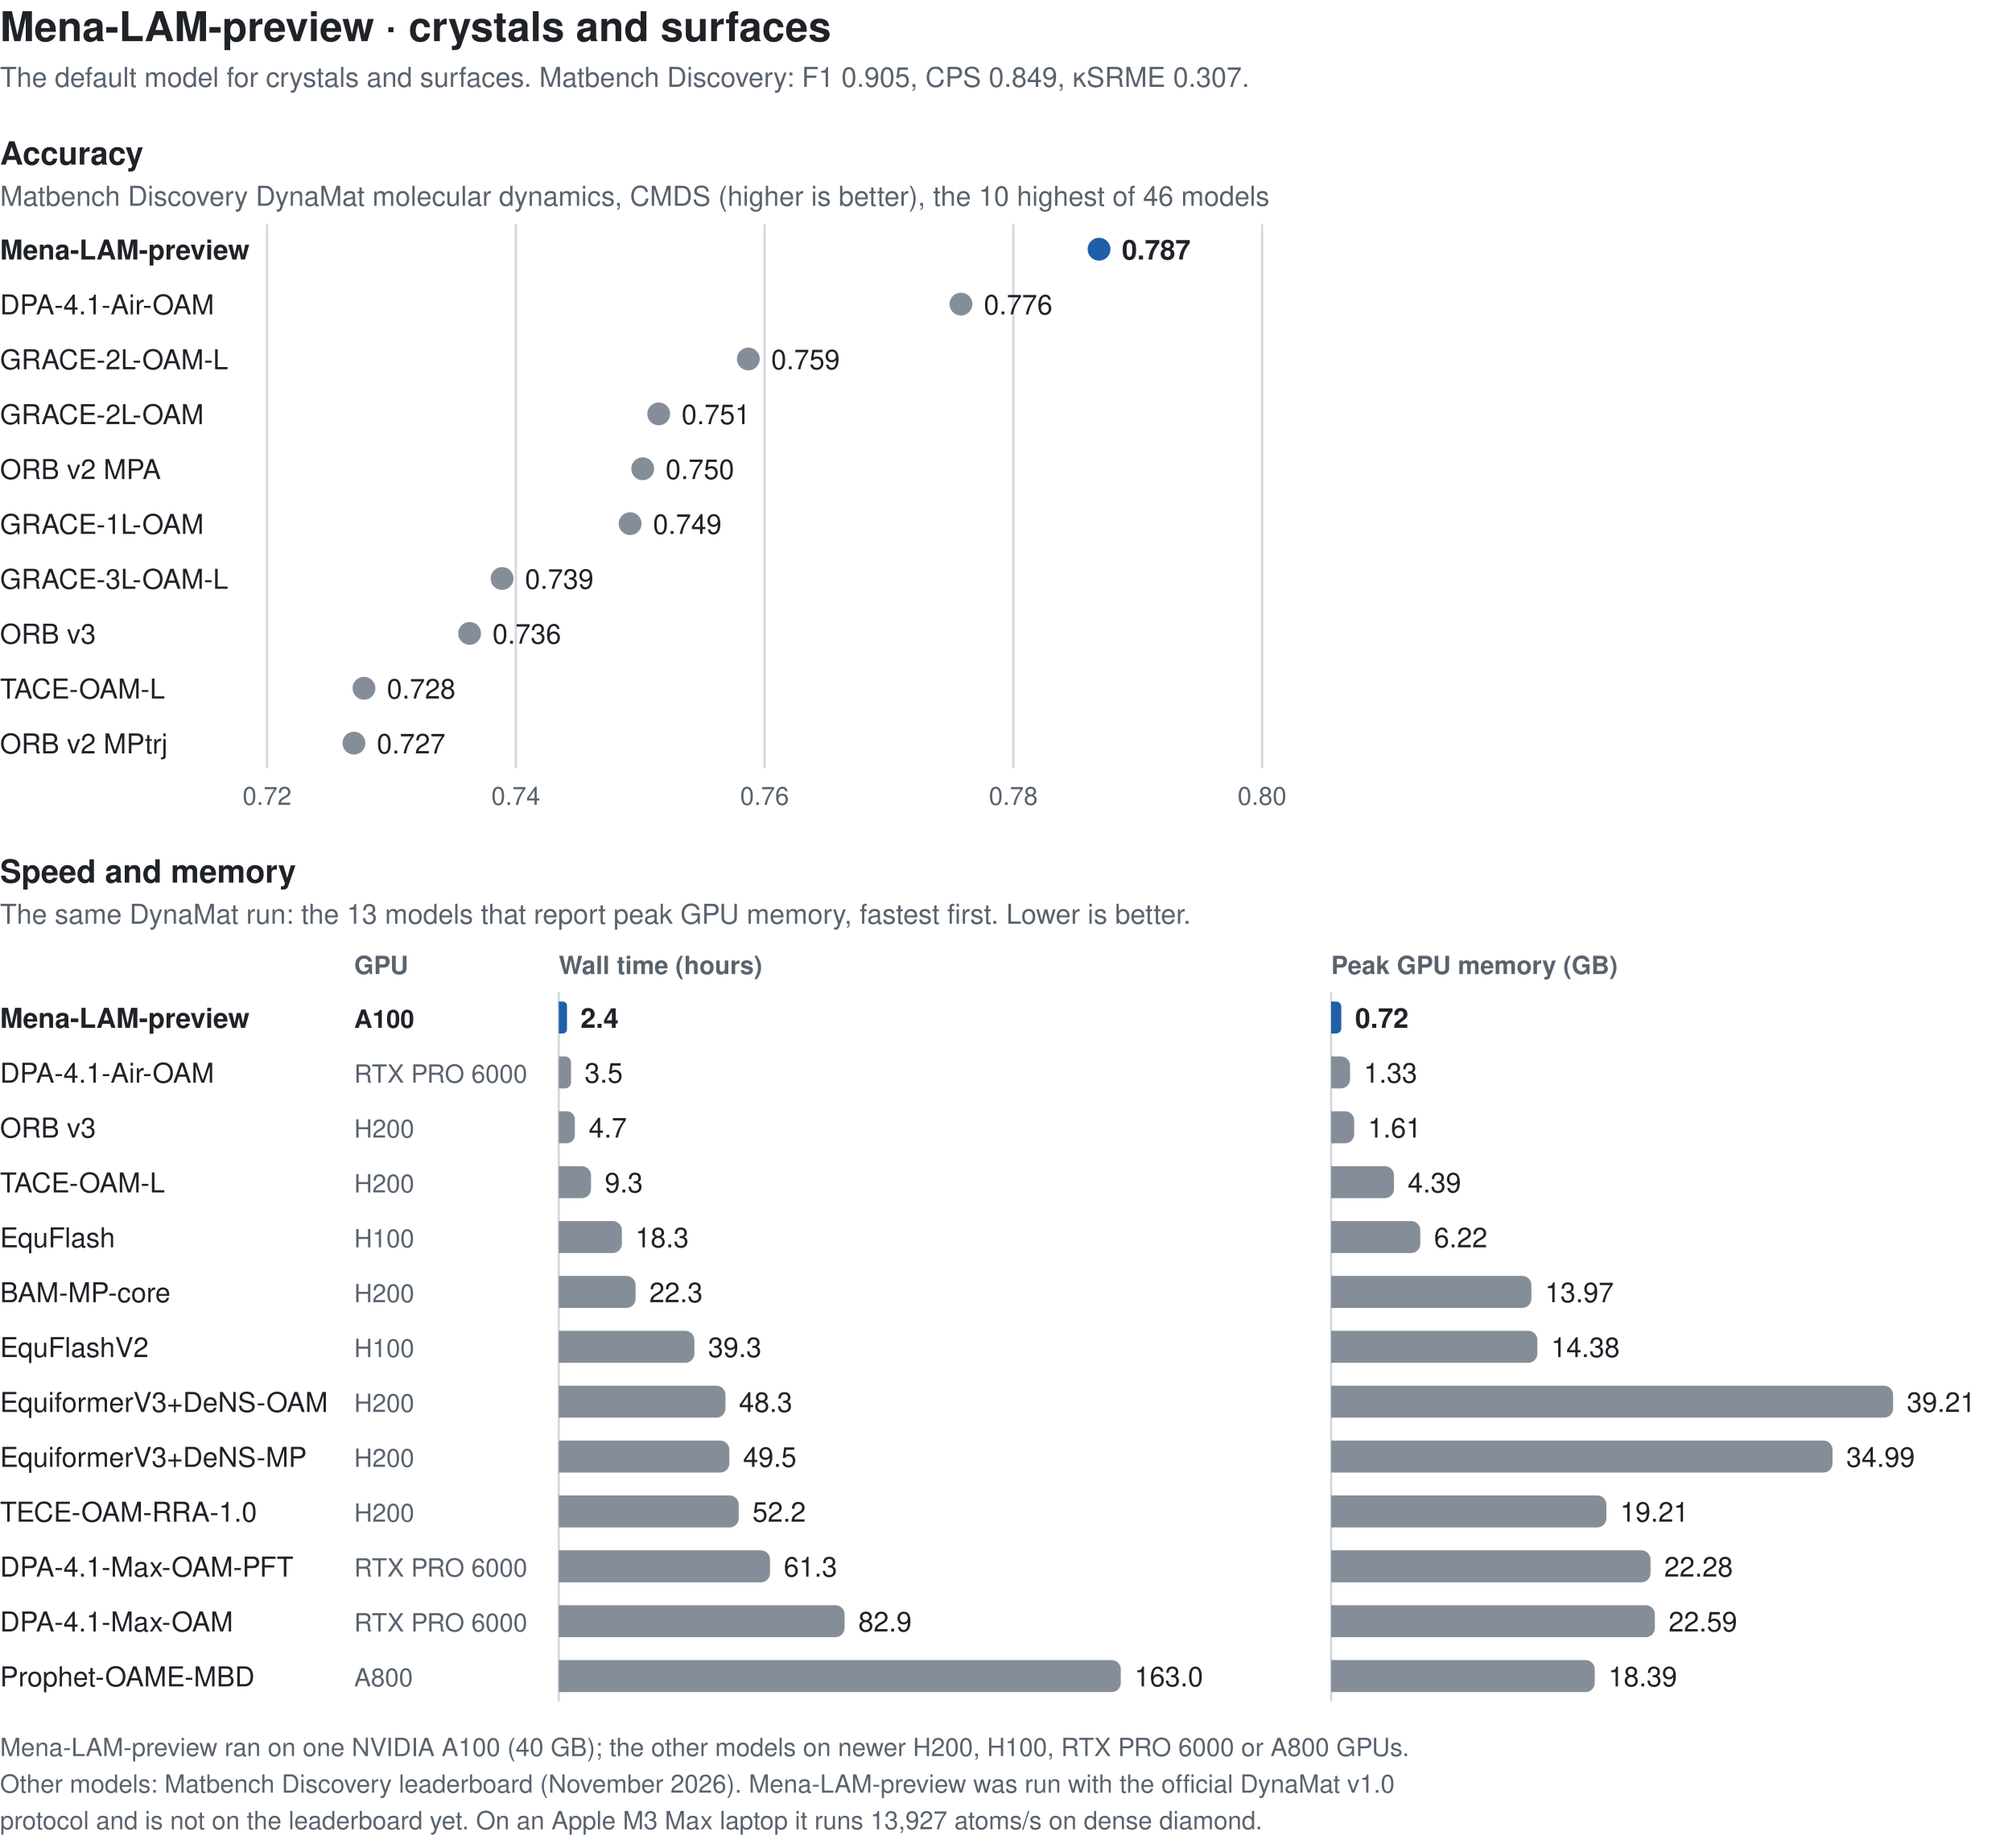
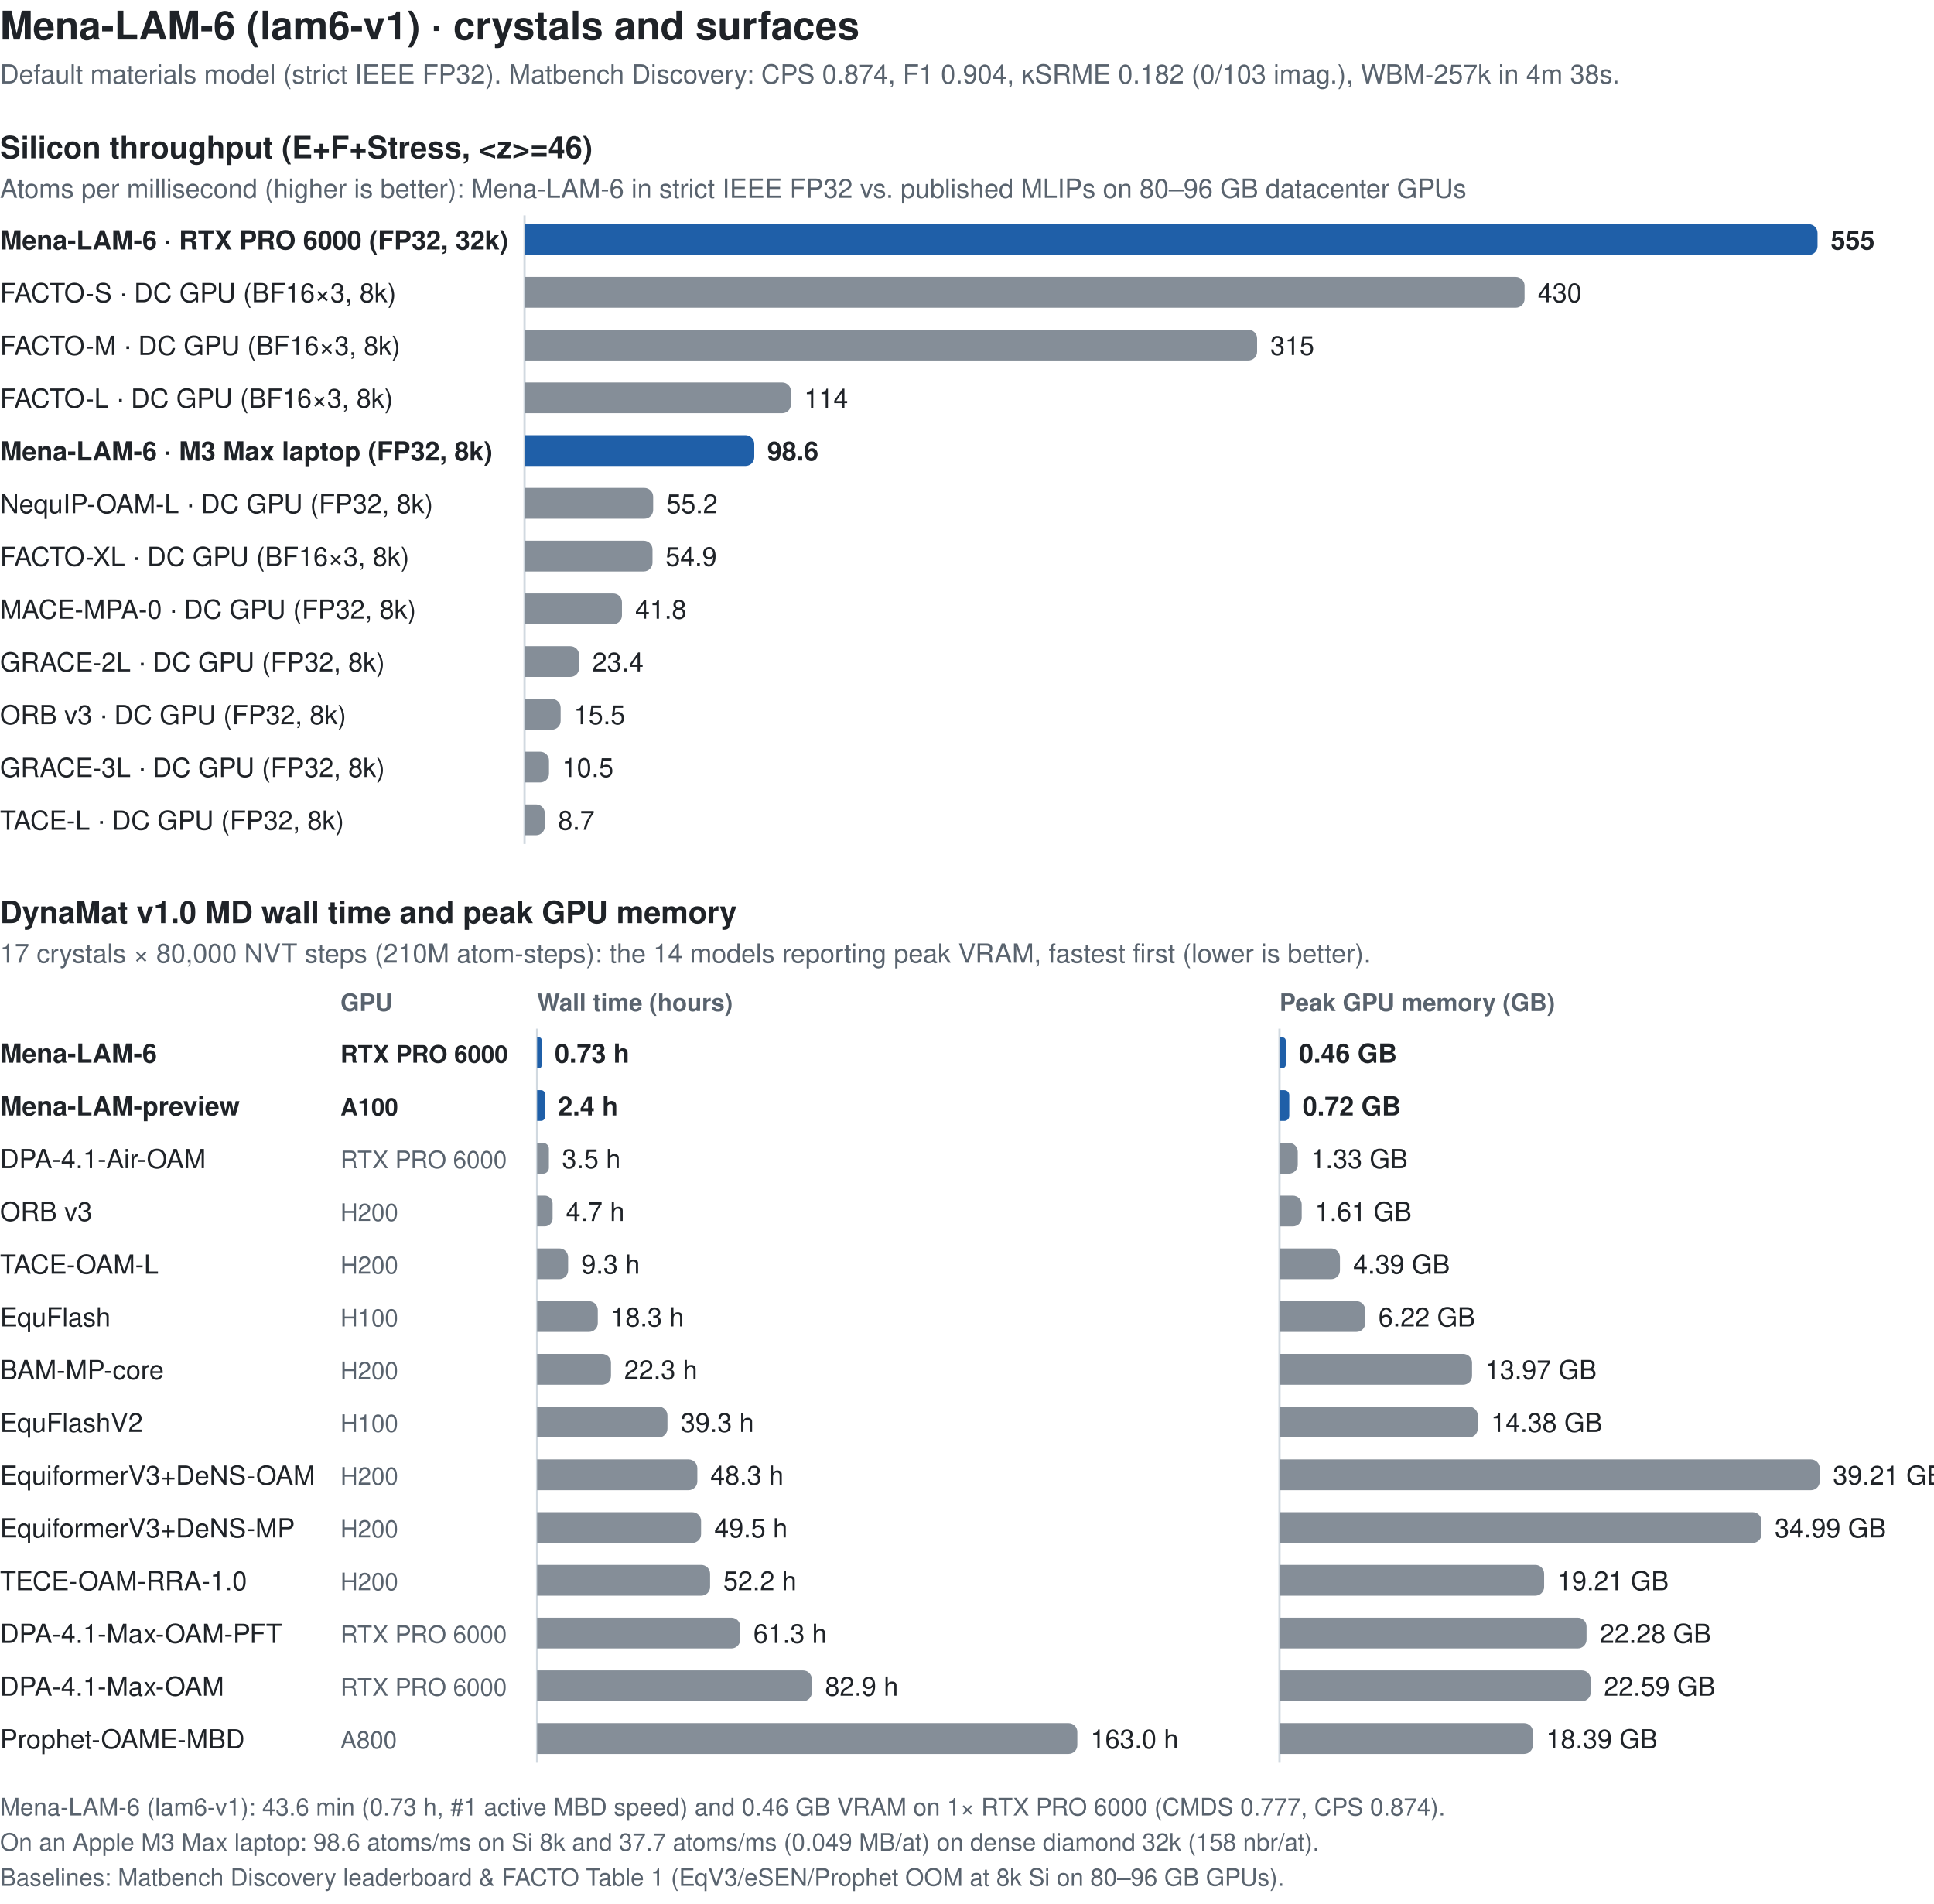
- <svg xmlns="http://www.w3.org/2000/svg" width="880" height="808" viewBox="0 0 880 808" font-family="-apple-system, BlinkMacSystemFont, 'Segoe UI', Helvetica, Arial, sans-serif" role="img" aria-labelledby="t d">
-   <text x="0.0" y="18.0" font-size="18" font-weight="700" fill="#1f2328" text-anchor="start">Mena-LAM-preview · crystals and surfaces</text>
-   <text x="0.0" y="38.0" font-size="12" font-weight="400" fill="#59636e" text-anchor="start">The default model for crystals and surfaces. Matbench Discovery: F1 0.905, CPS 0.849, κSRME 0.307.</text>
-   <text x="0.0" y="72.0" font-size="14" font-weight="600" fill="#1f2328" text-anchor="start">Accuracy</text>
-   <text x="0.0" y="90.0" font-size="12" font-weight="400" fill="#59636e" text-anchor="start">Matbench Discovery DynaMat molecular dynamics, CMDS (higher is better), the 10 highest of 46 models</text>
-   <line x1="116.8" y1="98" x2="116.8" y2="336" stroke="#d1d9e0" stroke-width="1" />
-   <text x="116.8" y="352.0" font-size="11" font-weight="400" fill="#59636e" text-anchor="middle">0.72</text>
-   <line x1="225.6" y1="98" x2="225.6" y2="336" stroke="#d1d9e0" stroke-width="1" />
-   <text x="225.6" y="352.0" font-size="11" font-weight="400" fill="#59636e" text-anchor="middle">0.74</text>
-   <line x1="334.4" y1="98" x2="334.4" y2="336" stroke="#d1d9e0" stroke-width="1" />
-   <text x="334.4" y="352.0" font-size="11" font-weight="400" fill="#59636e" text-anchor="middle">0.76</text>
-   <line x1="443.2" y1="98" x2="443.2" y2="336" stroke="#d1d9e0" stroke-width="1" />
-   <text x="443.2" y="352.0" font-size="11" font-weight="400" fill="#59636e" text-anchor="middle">0.78</text>
-   <line x1="552.0" y1="98" x2="552.0" y2="336" stroke="#d1d9e0" stroke-width="1" />
-   <text x="552.0" y="352.0" font-size="11" font-weight="400" fill="#59636e" text-anchor="middle">0.80</text>
-   <text x="0.0" y="113.5" font-size="12" font-weight="600" fill="#1f2328" text-anchor="start">Mena-LAM-preview</text>
-   <circle cx="480.7" cy="109.0" r="5" fill="#1f5fa8" />
-   <text x="490.7" y="113.5" font-size="12" font-weight="600" fill="#1f2328" text-anchor="start">0.787</text>
-   <text x="0.0" y="137.5" font-size="12" font-weight="400" fill="#1f2328" text-anchor="start">DPA-4.1-Air-OAM</text>
-   <circle cx="420.3" cy="133.0" r="5" fill="#858e98" />
-   <text x="430.3" y="137.5" font-size="12" font-weight="400" fill="#1f2328" text-anchor="start">0.776</text>
-   <text x="0.0" y="161.5" font-size="12" font-weight="400" fill="#1f2328" text-anchor="start">GRACE-2L-OAM-L</text>
-   <circle cx="327.3" cy="157.0" r="5" fill="#858e98" />
-   <text x="337.3" y="161.5" font-size="12" font-weight="400" fill="#1f2328" text-anchor="start">0.759</text>
-   <text x="0.0" y="185.5" font-size="12" font-weight="400" fill="#1f2328" text-anchor="start">GRACE-2L-OAM</text>
-   <circle cx="288.1" cy="181.0" r="5" fill="#858e98" />
-   <text x="298.1" y="185.5" font-size="12" font-weight="400" fill="#1f2328" text-anchor="start">0.751</text>
-   <text x="0.0" y="209.5" font-size="12" font-weight="400" fill="#1f2328" text-anchor="start">ORB v2 MPA</text>
-   <circle cx="281.1" cy="205.0" r="5" fill="#858e98" />
-   <text x="291.1" y="209.5" font-size="12" font-weight="400" fill="#1f2328" text-anchor="start">0.750</text>
-   <text x="0.0" y="233.5" font-size="12" font-weight="400" fill="#1f2328" text-anchor="start">GRACE-1L-OAM</text>
-   <circle cx="275.6" cy="229.0" r="5" fill="#858e98" />
-   <text x="285.6" y="233.5" font-size="12" font-weight="400" fill="#1f2328" text-anchor="start">0.749</text>
-   <text x="0.0" y="257.5" font-size="12" font-weight="400" fill="#1f2328" text-anchor="start">GRACE-3L-OAM-L</text>
-   <circle cx="219.6" cy="253.0" r="5" fill="#858e98" />
-   <text x="229.6" y="257.5" font-size="12" font-weight="400" fill="#1f2328" text-anchor="start">0.739</text>
-   <text x="0.0" y="281.5" font-size="12" font-weight="400" fill="#1f2328" text-anchor="start">ORB v3</text>
-   <circle cx="205.4" cy="277.0" r="5" fill="#858e98" />
-   <text x="215.4" y="281.5" font-size="12" font-weight="400" fill="#1f2328" text-anchor="start">0.736</text>
-   <text x="0.0" y="305.5" font-size="12" font-weight="400" fill="#1f2328" text-anchor="start">TACE-OAM-L</text>
-   <circle cx="159.2" cy="301.0" r="5" fill="#858e98" />
-   <text x="169.2" y="305.5" font-size="12" font-weight="400" fill="#1f2328" text-anchor="start">0.728</text>
-   <text x="0.0" y="329.5" font-size="12" font-weight="400" fill="#1f2328" text-anchor="start">ORB v2 MPtrj</text>
-   <circle cx="154.8" cy="325.0" r="5" fill="#858e98" />
-   <text x="164.8" y="329.5" font-size="12" font-weight="400" fill="#1f2328" text-anchor="start">0.727</text>
-   <text x="0.0" y="386.0" font-size="14" font-weight="600" fill="#1f2328" text-anchor="start">Speed and memory</text>
-   <text x="0.0" y="404.0" font-size="12" font-weight="400" fill="#59636e" text-anchor="start">The same DynaMat run: the 13 models that report peak GPU memory, fastest first. Lower is better.</text>
-   <text x="154.9" y="426.0" font-size="11" font-weight="600" fill="#59636e" text-anchor="start">GPU</text>
-   <text x="244.4" y="426.0" font-size="11" font-weight="600" fill="#59636e" text-anchor="start">Wall time (hours)</text>
-   <text x="582.2" y="426.0" font-size="11" font-weight="600" fill="#59636e" text-anchor="start">Peak GPU memory (GB)</text>
-   <line x1="244.4" y1="434" x2="244.4" y2="744" stroke="#d1d9e0" stroke-width="1" />
-   <line x1="582.2" y1="434" x2="582.2" y2="744" stroke="#d1d9e0" stroke-width="1" />
-   <text x="0.0" y="449.5" font-size="12" font-weight="600" fill="#1f2328" text-anchor="start">Mena-LAM-preview</text>
-   <text x="154.9" y="449.5" font-size="11" font-weight="600" fill="#1f2328" text-anchor="start">A100</text>
-   <path d="M244.4,438.0 h1.8 a1.784,1.784 0 0 1 1.784,1.784 v10.4 a1.784,1.784 0 0 1 -1.784,1.784 h-1.8 z" fill="#1f5fa8" />
-   <text x="253.9" y="449.5" font-size="12" font-weight="600" fill="#1f2328" text-anchor="start">2.4</text>
-   <path d="M582.2,438.0 h2.2 a2.244,2.244 0 0 1 2.244,2.244 v9.5 a2.244,2.244 0 0 1 -2.244,2.244 h-2.2 z" fill="#1f5fa8" />
-   <text x="592.7" y="449.5" font-size="12" font-weight="600" fill="#1f2328" text-anchor="start">0.72</text>
-   <text x="0.0" y="473.5" font-size="12" font-weight="400" fill="#1f2328" text-anchor="start">DPA-4.1-Air-OAM</text>
-   <text x="154.9" y="473.5" font-size="11" font-weight="400" fill="#59636e" text-anchor="start">RTX PRO 6000</text>
-   <path d="M244.4,462.0 h2.7 a2.652,2.652 0 0 1 2.652,2.652 v8.7 a2.652,2.652 0 0 1 -2.652,2.652 h-2.7 z" fill="#858e98" />
-   <text x="255.7" y="473.5" font-size="12" font-weight="400" fill="#1f2328" text-anchor="start">3.5</text>
-   <path d="M582.2,462.0 h4.3 a4.0,4.0 0 0 1 4.0,4.0 v6.0 a4.0,4.0 0 0 1 -4.0,4.0 h-4.3 z" fill="#858e98" />
-   <text x="596.5" y="473.5" font-size="12" font-weight="400" fill="#1f2328" text-anchor="start">1.33</text>
-   <text x="0.0" y="497.5" font-size="12" font-weight="400" fill="#1f2328" text-anchor="start">ORB v3</text>
-   <text x="154.9" y="497.5" font-size="11" font-weight="400" fill="#59636e" text-anchor="start">H200</text>
-   <path d="M244.4,486.0 h3.5 a3.537,3.537 0 0 1 3.537,3.537 v6.9 a3.537,3.537 0 0 1 -3.537,3.537 h-3.5 z" fill="#858e98" />
-   <text x="257.5" y="497.5" font-size="12" font-weight="400" fill="#1f2328" text-anchor="start">4.7</text>
-   <path d="M582.2,486.0 h6.1 a4.0,4.0 0 0 1 4.0,4.0 v6.0 a4.0,4.0 0 0 1 -4.0,4.0 h-6.1 z" fill="#858e98" />
-   <text x="598.3" y="497.5" font-size="12" font-weight="400" fill="#1f2328" text-anchor="start">1.61</text>
-   <text x="0.0" y="521.5" font-size="12" font-weight="400" fill="#1f2328" text-anchor="start">TACE-OAM-L</text>
-   <text x="154.9" y="521.5" font-size="11" font-weight="400" fill="#59636e" text-anchor="start">H200</text>
-   <path d="M244.4,510.0 h10.1 a4.0,4.0 0 0 1 4.0,4.0 v6.0 a4.0,4.0 0 0 1 -4.0,4.0 h-10.1 z" fill="#858e98" />
-   <text x="264.5" y="521.5" font-size="12" font-weight="400" fill="#1f2328" text-anchor="start">9.3</text>
-   <path d="M582.2,510.0 h23.5 a4.0,4.0 0 0 1 4.0,4.0 v6.0 a4.0,4.0 0 0 1 -4.0,4.0 h-23.5 z" fill="#858e98" />
-   <text x="615.7" y="521.5" font-size="12" font-weight="400" fill="#1f2328" text-anchor="start">4.39</text>
-   <text x="0.0" y="545.5" font-size="12" font-weight="400" fill="#1f2328" text-anchor="start">EquFlash</text>
-   <text x="154.9" y="545.5" font-size="11" font-weight="400" fill="#59636e" text-anchor="start">H100</text>
-   <path d="M244.4,534.0 h23.6 a4.0,4.0 0 0 1 4.0,4.0 v6.0 a4.0,4.0 0 0 1 -4.0,4.0 h-23.6 z" fill="#858e98" />
-   <text x="277.9" y="545.5" font-size="12" font-weight="400" fill="#1f2328" text-anchor="start">18.3</text>
-   <path d="M582.2,534.0 h35.0 a4.0,4.0 0 0 1 4.0,4.0 v6.0 a4.0,4.0 0 0 1 -4.0,4.0 h-35.0 z" fill="#858e98" />
-   <text x="627.2" y="545.5" font-size="12" font-weight="400" fill="#1f2328" text-anchor="start">6.22</text>
-   <text x="0.0" y="569.5" font-size="12" font-weight="400" fill="#1f2328" text-anchor="start">BAM-MP-core</text>
-   <text x="154.9" y="569.5" font-size="11" font-weight="400" fill="#59636e" text-anchor="start">H200</text>
-   <path d="M244.4,558.0 h29.6 a4.0,4.0 0 0 1 4.0,4.0 v6.0 a4.0,4.0 0 0 1 -4.0,4.0 h-29.6 z" fill="#858e98" />
-   <text x="284.0" y="569.5" font-size="12" font-weight="400" fill="#1f2328" text-anchor="start">22.3</text>
-   <path d="M582.2,558.0 h83.6 a4.0,4.0 0 0 1 4.0,4.0 v6.0 a4.0,4.0 0 0 1 -4.0,4.0 h-83.6 z" fill="#858e98" />
-   <text x="675.8" y="569.5" font-size="12" font-weight="400" fill="#1f2328" text-anchor="start">13.97</text>
-   <text x="0.0" y="593.5" font-size="12" font-weight="400" fill="#1f2328" text-anchor="start">EquFlashV2</text>
-   <text x="154.9" y="593.5" font-size="11" font-weight="400" fill="#59636e" text-anchor="start">H100</text>
-   <path d="M244.4,582.0 h55.3 a4.0,4.0 0 0 1 4.0,4.0 v6.0 a4.0,4.0 0 0 1 -4.0,4.0 h-55.3 z" fill="#858e98" />
-   <text x="309.7" y="593.5" font-size="12" font-weight="400" fill="#1f2328" text-anchor="start">39.3</text>
-   <path d="M582.2,582.0 h86.2 a4.0,4.0 0 0 1 4.0,4.0 v6.0 a4.0,4.0 0 0 1 -4.0,4.0 h-86.2 z" fill="#858e98" />
-   <text x="678.4" y="593.5" font-size="12" font-weight="400" fill="#1f2328" text-anchor="start">14.38</text>
-   <text x="0.0" y="617.5" font-size="12" font-weight="400" fill="#1f2328" text-anchor="start">EquiformerV3+DeNS-OAM</text>
-   <text x="154.9" y="617.5" font-size="11" font-weight="400" fill="#59636e" text-anchor="start">H200</text>
-   <path d="M244.4,606.0 h68.9 a4.0,4.0 0 0 1 4.0,4.0 v6.0 a4.0,4.0 0 0 1 -4.0,4.0 h-68.9 z" fill="#858e98" />
-   <text x="323.2" y="617.5" font-size="12" font-weight="400" fill="#1f2328" text-anchor="start">48.3</text>
-   <path d="M582.2,606.0 h241.8 a4.0,4.0 0 0 1 4.0,4.0 v6.0 a4.0,4.0 0 0 1 -4.0,4.0 h-241.8 z" fill="#858e98" />
-   <text x="834.0" y="617.5" font-size="12" font-weight="400" fill="#1f2328" text-anchor="start">39.21</text>
-   <text x="0.0" y="641.5" font-size="12" font-weight="400" fill="#1f2328" text-anchor="start">EquiformerV3+DeNS-MP</text>
-   <text x="154.9" y="641.5" font-size="11" font-weight="400" fill="#59636e" text-anchor="start">H200</text>
-   <path d="M244.4,630.0 h70.6 a4.0,4.0 0 0 1 4.0,4.0 v6.0 a4.0,4.0 0 0 1 -4.0,4.0 h-70.6 z" fill="#858e98" />
-   <text x="325.0" y="641.5" font-size="12" font-weight="400" fill="#1f2328" text-anchor="start">49.5</text>
-   <path d="M582.2,630.0 h215.3 a4.0,4.0 0 0 1 4.0,4.0 v6.0 a4.0,4.0 0 0 1 -4.0,4.0 h-215.3 z" fill="#858e98" />
-   <text x="807.5" y="641.5" font-size="12" font-weight="400" fill="#1f2328" text-anchor="start">34.99</text>
-   <text x="0.0" y="665.5" font-size="12" font-weight="400" fill="#1f2328" text-anchor="start">TECE-OAM-RRA-1.0</text>
-   <text x="154.9" y="665.5" font-size="11" font-weight="400" fill="#59636e" text-anchor="start">H200</text>
-   <path d="M244.4,654.0 h74.7 a4.0,4.0 0 0 1 4.0,4.0 v6.0 a4.0,4.0 0 0 1 -4.0,4.0 h-74.7 z" fill="#858e98" />
-   <text x="329.1" y="665.5" font-size="12" font-weight="400" fill="#1f2328" text-anchor="start">52.2</text>
-   <path d="M582.2,654.0 h116.4 a4.0,4.0 0 0 1 4.0,4.0 v6.0 a4.0,4.0 0 0 1 -4.0,4.0 h-116.4 z" fill="#858e98" />
-   <text x="708.6" y="665.5" font-size="12" font-weight="400" fill="#1f2328" text-anchor="start">19.21</text>
-   <text x="0.0" y="689.5" font-size="12" font-weight="400" fill="#1f2328" text-anchor="start">DPA-4.1-Max-OAM-PFT</text>
-   <text x="154.9" y="689.5" font-size="11" font-weight="400" fill="#59636e" text-anchor="start">RTX PRO 6000</text>
-   <path d="M244.4,678.0 h88.4 a4.0,4.0 0 0 1 4.0,4.0 v6.0 a4.0,4.0 0 0 1 -4.0,4.0 h-88.4 z" fill="#858e98" />
-   <text x="342.8" y="689.5" font-size="12" font-weight="400" fill="#1f2328" text-anchor="start">61.3</text>
-   <path d="M582.2,678.0 h135.7 a4.0,4.0 0 0 1 4.0,4.0 v6.0 a4.0,4.0 0 0 1 -4.0,4.0 h-135.7 z" fill="#858e98" />
-   <text x="727.9" y="689.5" font-size="12" font-weight="400" fill="#1f2328" text-anchor="start">22.28</text>
-   <text x="0.0" y="713.5" font-size="12" font-weight="400" fill="#1f2328" text-anchor="start">DPA-4.1-Max-OAM</text>
-   <text x="154.9" y="713.5" font-size="11" font-weight="400" fill="#59636e" text-anchor="start">RTX PRO 6000</text>
-   <path d="M244.4,702.0 h121.0 a4.0,4.0 0 0 1 4.0,4.0 v6.0 a4.0,4.0 0 0 1 -4.0,4.0 h-121.0 z" fill="#858e98" />
-   <text x="375.4" y="713.5" font-size="12" font-weight="400" fill="#1f2328" text-anchor="start">82.9</text>
-   <path d="M582.2,702.0 h137.6 a4.0,4.0 0 0 1 4.0,4.0 v6.0 a4.0,4.0 0 0 1 -4.0,4.0 h-137.6 z" fill="#858e98" />
-   <text x="729.8" y="713.5" font-size="12" font-weight="400" fill="#1f2328" text-anchor="start">22.59</text>
-   <text x="0.0" y="737.5" font-size="12" font-weight="400" fill="#1f2328" text-anchor="start">Prophet-OAME-MBD</text>
-   <text x="154.9" y="737.5" font-size="11" font-weight="400" fill="#59636e" text-anchor="start">A800</text>
-   <path d="M244.4,726.0 h241.8 a4.0,4.0 0 0 1 4.0,4.0 v6.0 a4.0,4.0 0 0 1 -4.0,4.0 h-241.8 z" fill="#858e98" />
-   <text x="496.2" y="737.5" font-size="12" font-weight="400" fill="#1f2328" text-anchor="start">163.0</text>
-   <path d="M582.2,726.0 h111.3 a4.0,4.0 0 0 1 4.0,4.0 v6.0 a4.0,4.0 0 0 1 -4.0,4.0 h-111.3 z" fill="#858e98" />
-   <text x="703.5" y="737.5" font-size="12" font-weight="400" fill="#1f2328" text-anchor="start">18.39</text>
-   <text x="0.0" y="768.0" font-size="11" font-weight="400" fill="#59636e" text-anchor="start">Mena-LAM-preview ran on one NVIDIA A100 (40 GB); the other models on newer H200, H100, RTX PRO 6000 or A800 GPUs.</text>
-   <text x="0.0" y="784.0" font-size="11" font-weight="400" fill="#59636e" text-anchor="start">Other models: Matbench Discovery leaderboard (November 2026). Mena-LAM-preview was run with the official DynaMat v1.0</text>
-   <text x="0.0" y="800.0" font-size="11" font-weight="400" fill="#59636e" text-anchor="start">protocol and is not on the leaderboard yet. On an Apple M3 Max laptop it runs 13,927 atoms/s on dense diamond.</text>
+ <svg xmlns="http://www.w3.org/2000/svg" width="880" height="866" viewBox="0 0 880 866" font-family="-apple-system, BlinkMacSystemFont, 'Segoe UI', Helvetica, Arial, sans-serif" role="img" aria-labelledby="t d">
+   <text x="0.0" y="18.0" font-size="18" font-weight="700" fill="#1f2328" text-anchor="start">Mena-LAM-6 (lam6-v1) · crystals and surfaces</text>
+   <text x="0.0" y="38.0" font-size="12" font-weight="400" fill="#59636e" text-anchor="start">Default materials model (strict IEEE FP32). Matbench Discovery: CPS 0.874, F1 0.904, κSRME 0.182 (0/103 imag.), WBM-257k in 4m 38s.</text>
+   <text x="0.0" y="72.0" font-size="14" font-weight="600" fill="#1f2328" text-anchor="start">Silicon throughput (E+F+Stress, &lt;z&gt;=46)</text>
+   <text x="0.0" y="90.0" font-size="12" font-weight="400" fill="#59636e" text-anchor="start">Atoms per millisecond (higher is better): Mena-LAM-6 in strict IEEE FP32 vs. published MLIPs on 80–96 GB datacenter GPUs</text>
+   <line x1="238.68" y1="98" x2="238.68" y2="384" stroke="#d1d9e0" stroke-width="1" />
+   <text x="0.0" y="113.5" font-size="12" font-weight="600" fill="#1f2328" text-anchor="start">Mena-LAM-6 · RTX PRO 6000 (FP32, 32k)</text>
+   <path d="M238.7,102.0 h584.3 a4.0,4.0 0 0 1 4.0,4.0 v6.0 a4.0,4.0 0 0 1 -4.0,4.0 h-584.3 z" fill="#1f5fa8" />
+   <text x="833.0" y="113.5" font-size="12" font-weight="600" fill="#1f2328" text-anchor="start">555</text>
+   <text x="0.0" y="137.5" font-size="12" font-weight="400" fill="#1f2328" text-anchor="start">FACTO-S · DC GPU (BF16×3, 8k)</text>
+   <path d="M238.7,126.0 h451.0 a4.0,4.0 0 0 1 4.0,4.0 v6.0 a4.0,4.0 0 0 1 -4.0,4.0 h-451.0 z" fill="#858e98" />
+   <text x="699.7" y="137.5" font-size="12" font-weight="400" fill="#1f2328" text-anchor="start">430</text>
+   <text x="0.0" y="161.5" font-size="12" font-weight="400" fill="#1f2328" text-anchor="start">FACTO-M · DC GPU (BF16×3, 8k)</text>
+   <path d="M238.7,150.0 h329.3 a4.0,4.0 0 0 1 4.0,4.0 v6.0 a4.0,4.0 0 0 1 -4.0,4.0 h-329.3 z" fill="#858e98" />
+   <text x="578.0" y="161.5" font-size="12" font-weight="400" fill="#1f2328" text-anchor="start">315</text>
+   <text x="0.0" y="185.5" font-size="12" font-weight="400" fill="#1f2328" text-anchor="start">FACTO-L · DC GPU (BF16×3, 8k)</text>
+   <path d="M238.7,174.0 h117.2 a4.0,4.0 0 0 1 4.0,4.0 v6.0 a4.0,4.0 0 0 1 -4.0,4.0 h-117.2 z" fill="#858e98" />
+   <text x="365.9" y="185.5" font-size="12" font-weight="400" fill="#1f2328" text-anchor="start">114</text>
+   <text x="0.0" y="209.5" font-size="12" font-weight="600" fill="#1f2328" text-anchor="start">Mena-LAM-6 · M3 Max laptop (FP32, 8k)</text>
+   <path d="M238.7,198.0 h100.5 a4.0,4.0 0 0 1 4.0,4.0 v6.0 a4.0,4.0 0 0 1 -4.0,4.0 h-100.5 z" fill="#1f5fa8" />
+   <text x="349.1" y="209.5" font-size="12" font-weight="600" fill="#1f2328" text-anchor="start">98.6</text>
+   <text x="0.0" y="233.5" font-size="12" font-weight="400" fill="#1f2328" text-anchor="start">NequIP-OAM-L · DC GPU (FP32, 8k)</text>
+   <path d="M238.7,222.0 h54.5 a4.0,4.0 0 0 1 4.0,4.0 v6.0 a4.0,4.0 0 0 1 -4.0,4.0 h-54.5 z" fill="#858e98" />
+   <text x="303.2" y="233.5" font-size="12" font-weight="400" fill="#1f2328" text-anchor="start">55.2</text>
+   <text x="0.0" y="257.5" font-size="12" font-weight="400" fill="#1f2328" text-anchor="start">FACTO-XL · DC GPU (BF16×3, 8k)</text>
+   <path d="M238.7,246.0 h54.2 a4.0,4.0 0 0 1 4.0,4.0 v6.0 a4.0,4.0 0 0 1 -4.0,4.0 h-54.2 z" fill="#858e98" />
+   <text x="302.8" y="257.5" font-size="12" font-weight="400" fill="#1f2328" text-anchor="start">54.9</text>
+   <text x="0.0" y="281.5" font-size="12" font-weight="400" fill="#1f2328" text-anchor="start">MACE-MPA-0 · DC GPU (FP32, 8k)</text>
+   <path d="M238.7,270.0 h40.3 a4.0,4.0 0 0 1 4.0,4.0 v6.0 a4.0,4.0 0 0 1 -4.0,4.0 h-40.3 z" fill="#858e98" />
+   <text x="289.0" y="281.5" font-size="12" font-weight="400" fill="#1f2328" text-anchor="start">41.8</text>
+   <text x="0.0" y="305.5" font-size="12" font-weight="400" fill="#1f2328" text-anchor="start">GRACE-2L · DC GPU (FP32, 8k)</text>
+   <path d="M238.7,294.0 h20.8 a4.0,4.0 0 0 1 4.0,4.0 v6.0 a4.0,4.0 0 0 1 -4.0,4.0 h-20.8 z" fill="#858e98" />
+   <text x="269.5" y="305.5" font-size="12" font-weight="400" fill="#1f2328" text-anchor="start">23.4</text>
+   <text x="0.0" y="329.5" font-size="12" font-weight="400" fill="#1f2328" text-anchor="start">ORB v3 · DC GPU (FP32, 8k)</text>
+   <path d="M238.7,318.0 h12.4 a4.0,4.0 0 0 1 4.0,4.0 v6.0 a4.0,4.0 0 0 1 -4.0,4.0 h-12.4 z" fill="#858e98" />
+   <text x="261.1" y="329.5" font-size="12" font-weight="400" fill="#1f2328" text-anchor="start">15.5</text>
+   <text x="0.0" y="353.5" font-size="12" font-weight="400" fill="#1f2328" text-anchor="start">GRACE-3L · DC GPU (FP32, 8k)</text>
+   <path d="M238.7,342.0 h7.1 a4.0,4.0 0 0 1 4.0,4.0 v6.0 a4.0,4.0 0 0 1 -4.0,4.0 h-7.1 z" fill="#858e98" />
+   <text x="255.8" y="353.5" font-size="12" font-weight="400" fill="#1f2328" text-anchor="start">10.5</text>
+   <text x="0.0" y="377.5" font-size="12" font-weight="400" fill="#1f2328" text-anchor="start">TACE-L · DC GPU (FP32, 8k)</text>
+   <path d="M238.7,366.0 h5.2 a4.0,4.0 0 0 1 4.0,4.0 v6.0 a4.0,4.0 0 0 1 -4.0,4.0 h-5.2 z" fill="#858e98" />
+   <text x="253.9" y="377.5" font-size="12" font-weight="400" fill="#1f2328" text-anchor="start">8.7</text>
+   <text x="0.0" y="420.0" font-size="14" font-weight="600" fill="#1f2328" text-anchor="start">DynaMat v1.0 MD wall time and peak GPU memory</text>
+   <text x="0.0" y="438.0" font-size="12" font-weight="400" fill="#59636e" text-anchor="start">17 crystals × 80,000 NVT steps (210M atom-steps): the 14 models reporting peak VRAM, fastest first (lower is better).</text>
+   <text x="154.9" y="460.0" font-size="11" font-weight="600" fill="#59636e" text-anchor="start">GPU</text>
+   <text x="244.4" y="460.0" font-size="11" font-weight="600" fill="#59636e" text-anchor="start">Wall time (hours)</text>
+   <text x="582.2" y="460.0" font-size="11" font-weight="600" fill="#59636e" text-anchor="start">Peak GPU memory (GB)</text>
+   <line x1="244.4" y1="468" x2="244.4" y2="802" stroke="#d1d9e0" stroke-width="1" />
+   <line x1="582.2" y1="468" x2="582.2" y2="802" stroke="#d1d9e0" stroke-width="1" />
+   <text x="0.0" y="483.5" font-size="12" font-weight="600" fill="#1f2328" text-anchor="start">Mena-LAM-6</text>
+   <text x="154.9" y="483.5" font-size="11" font-weight="600" fill="#1f2328" text-anchor="start">RTX PRO 6000</text>
+   <path d="M244.4,472.0 h1.0 a1.0,1.0 0 0 1 1.0,1.0 v12.0 a1.0,1.0 0 0 1 -1.0,1.0 h-1.0 z" fill="#1f5fa8" />
+   <text x="252.4" y="483.5" font-size="12" font-weight="600" fill="#1f2328" text-anchor="start">0.73 h</text>
+   <path d="M582.2,472.0 h1.4 a1.429,1.429 0 0 1 1.429,1.429 v11.1 a1.429,1.429 0 0 1 -1.429,1.429 h-1.4 z" fill="#1f5fa8" />
+   <text x="591.0" y="483.5" font-size="12" font-weight="600" fill="#1f2328" text-anchor="start">0.46 GB</text>
+   <text x="0.0" y="507.5" font-size="12" font-weight="600" fill="#1f2328" text-anchor="start">Mena-LAM-preview</text>
+   <text x="154.9" y="507.5" font-size="11" font-weight="600" fill="#1f2328" text-anchor="start">A100</text>
+   <path d="M244.4,496.0 h1.8 a1.784,1.784 0 0 1 1.784,1.784 v10.4 a1.784,1.784 0 0 1 -1.784,1.784 h-1.8 z" fill="#1f5fa8" />
+   <text x="253.9" y="507.5" font-size="12" font-weight="600" fill="#1f2328" text-anchor="start">2.4 h</text>
+   <path d="M582.2,496.0 h2.2 a2.244,2.244 0 0 1 2.244,2.244 v9.5 a2.244,2.244 0 0 1 -2.244,2.244 h-2.2 z" fill="#1f5fa8" />
+   <text x="592.7" y="507.5" font-size="12" font-weight="600" fill="#1f2328" text-anchor="start">0.72 GB</text>
+   <text x="0.0" y="531.5" font-size="12" font-weight="400" fill="#1f2328" text-anchor="start">DPA-4.1-Air-OAM</text>
+   <text x="154.9" y="531.5" font-size="11" font-weight="400" fill="#59636e" text-anchor="start">RTX PRO 6000</text>
+   <path d="M244.4,520.0 h2.7 a2.652,2.652 0 0 1 2.652,2.652 v8.7 a2.652,2.652 0 0 1 -2.652,2.652 h-2.7 z" fill="#858e98" />
+   <text x="255.7" y="531.5" font-size="12" font-weight="400" fill="#1f2328" text-anchor="start">3.5 h</text>
+   <path d="M582.2,520.0 h4.3 a4.0,4.0 0 0 1 4.0,4.0 v6.0 a4.0,4.0 0 0 1 -4.0,4.0 h-4.3 z" fill="#858e98" />
+   <text x="596.5" y="531.5" font-size="12" font-weight="400" fill="#1f2328" text-anchor="start">1.33 GB</text>
+   <text x="0.0" y="555.5" font-size="12" font-weight="400" fill="#1f2328" text-anchor="start">ORB v3</text>
+   <text x="154.9" y="555.5" font-size="11" font-weight="400" fill="#59636e" text-anchor="start">H200</text>
+   <path d="M244.4,544.0 h3.5 a3.537,3.537 0 0 1 3.537,3.537 v6.9 a3.537,3.537 0 0 1 -3.537,3.537 h-3.5 z" fill="#858e98" />
+   <text x="257.5" y="555.5" font-size="12" font-weight="400" fill="#1f2328" text-anchor="start">4.7 h</text>
+   <path d="M582.2,544.0 h6.1 a4.0,4.0 0 0 1 4.0,4.0 v6.0 a4.0,4.0 0 0 1 -4.0,4.0 h-6.1 z" fill="#858e98" />
+   <text x="598.3" y="555.5" font-size="12" font-weight="400" fill="#1f2328" text-anchor="start">1.61 GB</text>
+   <text x="0.0" y="579.5" font-size="12" font-weight="400" fill="#1f2328" text-anchor="start">TACE-OAM-L</text>
+   <text x="154.9" y="579.5" font-size="11" font-weight="400" fill="#59636e" text-anchor="start">H200</text>
+   <path d="M244.4,568.0 h10.1 a4.0,4.0 0 0 1 4.0,4.0 v6.0 a4.0,4.0 0 0 1 -4.0,4.0 h-10.1 z" fill="#858e98" />
+   <text x="264.5" y="579.5" font-size="12" font-weight="400" fill="#1f2328" text-anchor="start">9.3 h</text>
+   <path d="M582.2,568.0 h23.5 a4.0,4.0 0 0 1 4.0,4.0 v6.0 a4.0,4.0 0 0 1 -4.0,4.0 h-23.5 z" fill="#858e98" />
+   <text x="615.7" y="579.5" font-size="12" font-weight="400" fill="#1f2328" text-anchor="start">4.39 GB</text>
+   <text x="0.0" y="603.5" font-size="12" font-weight="400" fill="#1f2328" text-anchor="start">EquFlash</text>
+   <text x="154.9" y="603.5" font-size="11" font-weight="400" fill="#59636e" text-anchor="start">H100</text>
+   <path d="M244.4,592.0 h23.6 a4.0,4.0 0 0 1 4.0,4.0 v6.0 a4.0,4.0 0 0 1 -4.0,4.0 h-23.6 z" fill="#858e98" />
+   <text x="277.9" y="603.5" font-size="12" font-weight="400" fill="#1f2328" text-anchor="start">18.3 h</text>
+   <path d="M582.2,592.0 h35.0 a4.0,4.0 0 0 1 4.0,4.0 v6.0 a4.0,4.0 0 0 1 -4.0,4.0 h-35.0 z" fill="#858e98" />
+   <text x="627.2" y="603.5" font-size="12" font-weight="400" fill="#1f2328" text-anchor="start">6.22 GB</text>
+   <text x="0.0" y="627.5" font-size="12" font-weight="400" fill="#1f2328" text-anchor="start">BAM-MP-core</text>
+   <text x="154.9" y="627.5" font-size="11" font-weight="400" fill="#59636e" text-anchor="start">H200</text>
+   <path d="M244.4,616.0 h29.6 a4.0,4.0 0 0 1 4.0,4.0 v6.0 a4.0,4.0 0 0 1 -4.0,4.0 h-29.6 z" fill="#858e98" />
+   <text x="284.0" y="627.5" font-size="12" font-weight="400" fill="#1f2328" text-anchor="start">22.3 h</text>
+   <path d="M582.2,616.0 h83.6 a4.0,4.0 0 0 1 4.0,4.0 v6.0 a4.0,4.0 0 0 1 -4.0,4.0 h-83.6 z" fill="#858e98" />
+   <text x="675.8" y="627.5" font-size="12" font-weight="400" fill="#1f2328" text-anchor="start">13.97 GB</text>
+   <text x="0.0" y="651.5" font-size="12" font-weight="400" fill="#1f2328" text-anchor="start">EquFlashV2</text>
+   <text x="154.9" y="651.5" font-size="11" font-weight="400" fill="#59636e" text-anchor="start">H100</text>
+   <path d="M244.4,640.0 h55.3 a4.0,4.0 0 0 1 4.0,4.0 v6.0 a4.0,4.0 0 0 1 -4.0,4.0 h-55.3 z" fill="#858e98" />
+   <text x="309.7" y="651.5" font-size="12" font-weight="400" fill="#1f2328" text-anchor="start">39.3 h</text>
+   <path d="M582.2,640.0 h86.2 a4.0,4.0 0 0 1 4.0,4.0 v6.0 a4.0,4.0 0 0 1 -4.0,4.0 h-86.2 z" fill="#858e98" />
+   <text x="678.4" y="651.5" font-size="12" font-weight="400" fill="#1f2328" text-anchor="start">14.38 GB</text>
+   <text x="0.0" y="675.5" font-size="12" font-weight="400" fill="#1f2328" text-anchor="start">EquiformerV3+DeNS-OAM</text>
+   <text x="154.9" y="675.5" font-size="11" font-weight="400" fill="#59636e" text-anchor="start">H200</text>
+   <path d="M244.4,664.0 h68.9 a4.0,4.0 0 0 1 4.0,4.0 v6.0 a4.0,4.0 0 0 1 -4.0,4.0 h-68.9 z" fill="#858e98" />
+   <text x="323.2" y="675.5" font-size="12" font-weight="400" fill="#1f2328" text-anchor="start">48.3 h</text>
+   <path d="M582.2,664.0 h241.8 a4.0,4.0 0 0 1 4.0,4.0 v6.0 a4.0,4.0 0 0 1 -4.0,4.0 h-241.8 z" fill="#858e98" />
+   <text x="834.0" y="675.5" font-size="12" font-weight="400" fill="#1f2328" text-anchor="start">39.21 GB</text>
+   <text x="0.0" y="699.5" font-size="12" font-weight="400" fill="#1f2328" text-anchor="start">EquiformerV3+DeNS-MP</text>
+   <text x="154.9" y="699.5" font-size="11" font-weight="400" fill="#59636e" text-anchor="start">H200</text>
+   <path d="M244.4,688.0 h70.6 a4.0,4.0 0 0 1 4.0,4.0 v6.0 a4.0,4.0 0 0 1 -4.0,4.0 h-70.6 z" fill="#858e98" />
+   <text x="325.0" y="699.5" font-size="12" font-weight="400" fill="#1f2328" text-anchor="start">49.5 h</text>
+   <path d="M582.2,688.0 h215.3 a4.0,4.0 0 0 1 4.0,4.0 v6.0 a4.0,4.0 0 0 1 -4.0,4.0 h-215.3 z" fill="#858e98" />
+   <text x="807.5" y="699.5" font-size="12" font-weight="400" fill="#1f2328" text-anchor="start">34.99 GB</text>
+   <text x="0.0" y="723.5" font-size="12" font-weight="400" fill="#1f2328" text-anchor="start">TECE-OAM-RRA-1.0</text>
+   <text x="154.9" y="723.5" font-size="11" font-weight="400" fill="#59636e" text-anchor="start">H200</text>
+   <path d="M244.4,712.0 h74.7 a4.0,4.0 0 0 1 4.0,4.0 v6.0 a4.0,4.0 0 0 1 -4.0,4.0 h-74.7 z" fill="#858e98" />
+   <text x="329.1" y="723.5" font-size="12" font-weight="400" fill="#1f2328" text-anchor="start">52.2 h</text>
+   <path d="M582.2,712.0 h116.4 a4.0,4.0 0 0 1 4.0,4.0 v6.0 a4.0,4.0 0 0 1 -4.0,4.0 h-116.4 z" fill="#858e98" />
+   <text x="708.6" y="723.5" font-size="12" font-weight="400" fill="#1f2328" text-anchor="start">19.21 GB</text>
+   <text x="0.0" y="747.5" font-size="12" font-weight="400" fill="#1f2328" text-anchor="start">DPA-4.1-Max-OAM-PFT</text>
+   <text x="154.9" y="747.5" font-size="11" font-weight="400" fill="#59636e" text-anchor="start">RTX PRO 6000</text>
+   <path d="M244.4,736.0 h88.4 a4.0,4.0 0 0 1 4.0,4.0 v6.0 a4.0,4.0 0 0 1 -4.0,4.0 h-88.4 z" fill="#858e98" />
+   <text x="342.8" y="747.5" font-size="12" font-weight="400" fill="#1f2328" text-anchor="start">61.3 h</text>
+   <path d="M582.2,736.0 h135.7 a4.0,4.0 0 0 1 4.0,4.0 v6.0 a4.0,4.0 0 0 1 -4.0,4.0 h-135.7 z" fill="#858e98" />
+   <text x="727.9" y="747.5" font-size="12" font-weight="400" fill="#1f2328" text-anchor="start">22.28 GB</text>
+   <text x="0.0" y="771.5" font-size="12" font-weight="400" fill="#1f2328" text-anchor="start">DPA-4.1-Max-OAM</text>
+   <text x="154.9" y="771.5" font-size="11" font-weight="400" fill="#59636e" text-anchor="start">RTX PRO 6000</text>
+   <path d="M244.4,760.0 h121.0 a4.0,4.0 0 0 1 4.0,4.0 v6.0 a4.0,4.0 0 0 1 -4.0,4.0 h-121.0 z" fill="#858e98" />
+   <text x="375.4" y="771.5" font-size="12" font-weight="400" fill="#1f2328" text-anchor="start">82.9 h</text>
+   <path d="M582.2,760.0 h137.6 a4.0,4.0 0 0 1 4.0,4.0 v6.0 a4.0,4.0 0 0 1 -4.0,4.0 h-137.6 z" fill="#858e98" />
+   <text x="729.8" y="771.5" font-size="12" font-weight="400" fill="#1f2328" text-anchor="start">22.59 GB</text>
+   <text x="0.0" y="795.5" font-size="12" font-weight="400" fill="#1f2328" text-anchor="start">Prophet-OAME-MBD</text>
+   <text x="154.9" y="795.5" font-size="11" font-weight="400" fill="#59636e" text-anchor="start">A800</text>
+   <path d="M244.4,784.0 h241.8 a4.0,4.0 0 0 1 4.0,4.0 v6.0 a4.0,4.0 0 0 1 -4.0,4.0 h-241.8 z" fill="#858e98" />
+   <text x="496.2" y="795.5" font-size="12" font-weight="400" fill="#1f2328" text-anchor="start">163.0 h</text>
+   <path d="M582.2,784.0 h111.3 a4.0,4.0 0 0 1 4.0,4.0 v6.0 a4.0,4.0 0 0 1 -4.0,4.0 h-111.3 z" fill="#858e98" />
+   <text x="703.5" y="795.5" font-size="12" font-weight="400" fill="#1f2328" text-anchor="start">18.39 GB</text>
+   <text x="0.0" y="826.0" font-size="11" font-weight="400" fill="#59636e" text-anchor="start">Mena-LAM-6 (lam6-v1): 43.6 min (0.73 h, #1 active MBD speed) and 0.46 GB VRAM on 1× RTX PRO 6000 (CMDS 0.777, CPS 0.874).</text>
+   <text x="0.0" y="842.0" font-size="11" font-weight="400" fill="#59636e" text-anchor="start">On an Apple M3 Max laptop: 98.6 atoms/ms on Si 8k and 37.7 atoms/ms (0.049 MB/at) on dense diamond 32k (158 nbr/at).</text>
+   <text x="0.0" y="858.0" font-size="11" font-weight="400" fill="#59636e" text-anchor="start">Baselines: Matbench Discovery leaderboard &amp; FACTO Table 1 (EqV3/eSEN/Prophet OOM at 8k Si on 80–96 GB GPUs).</text>
</svg>
